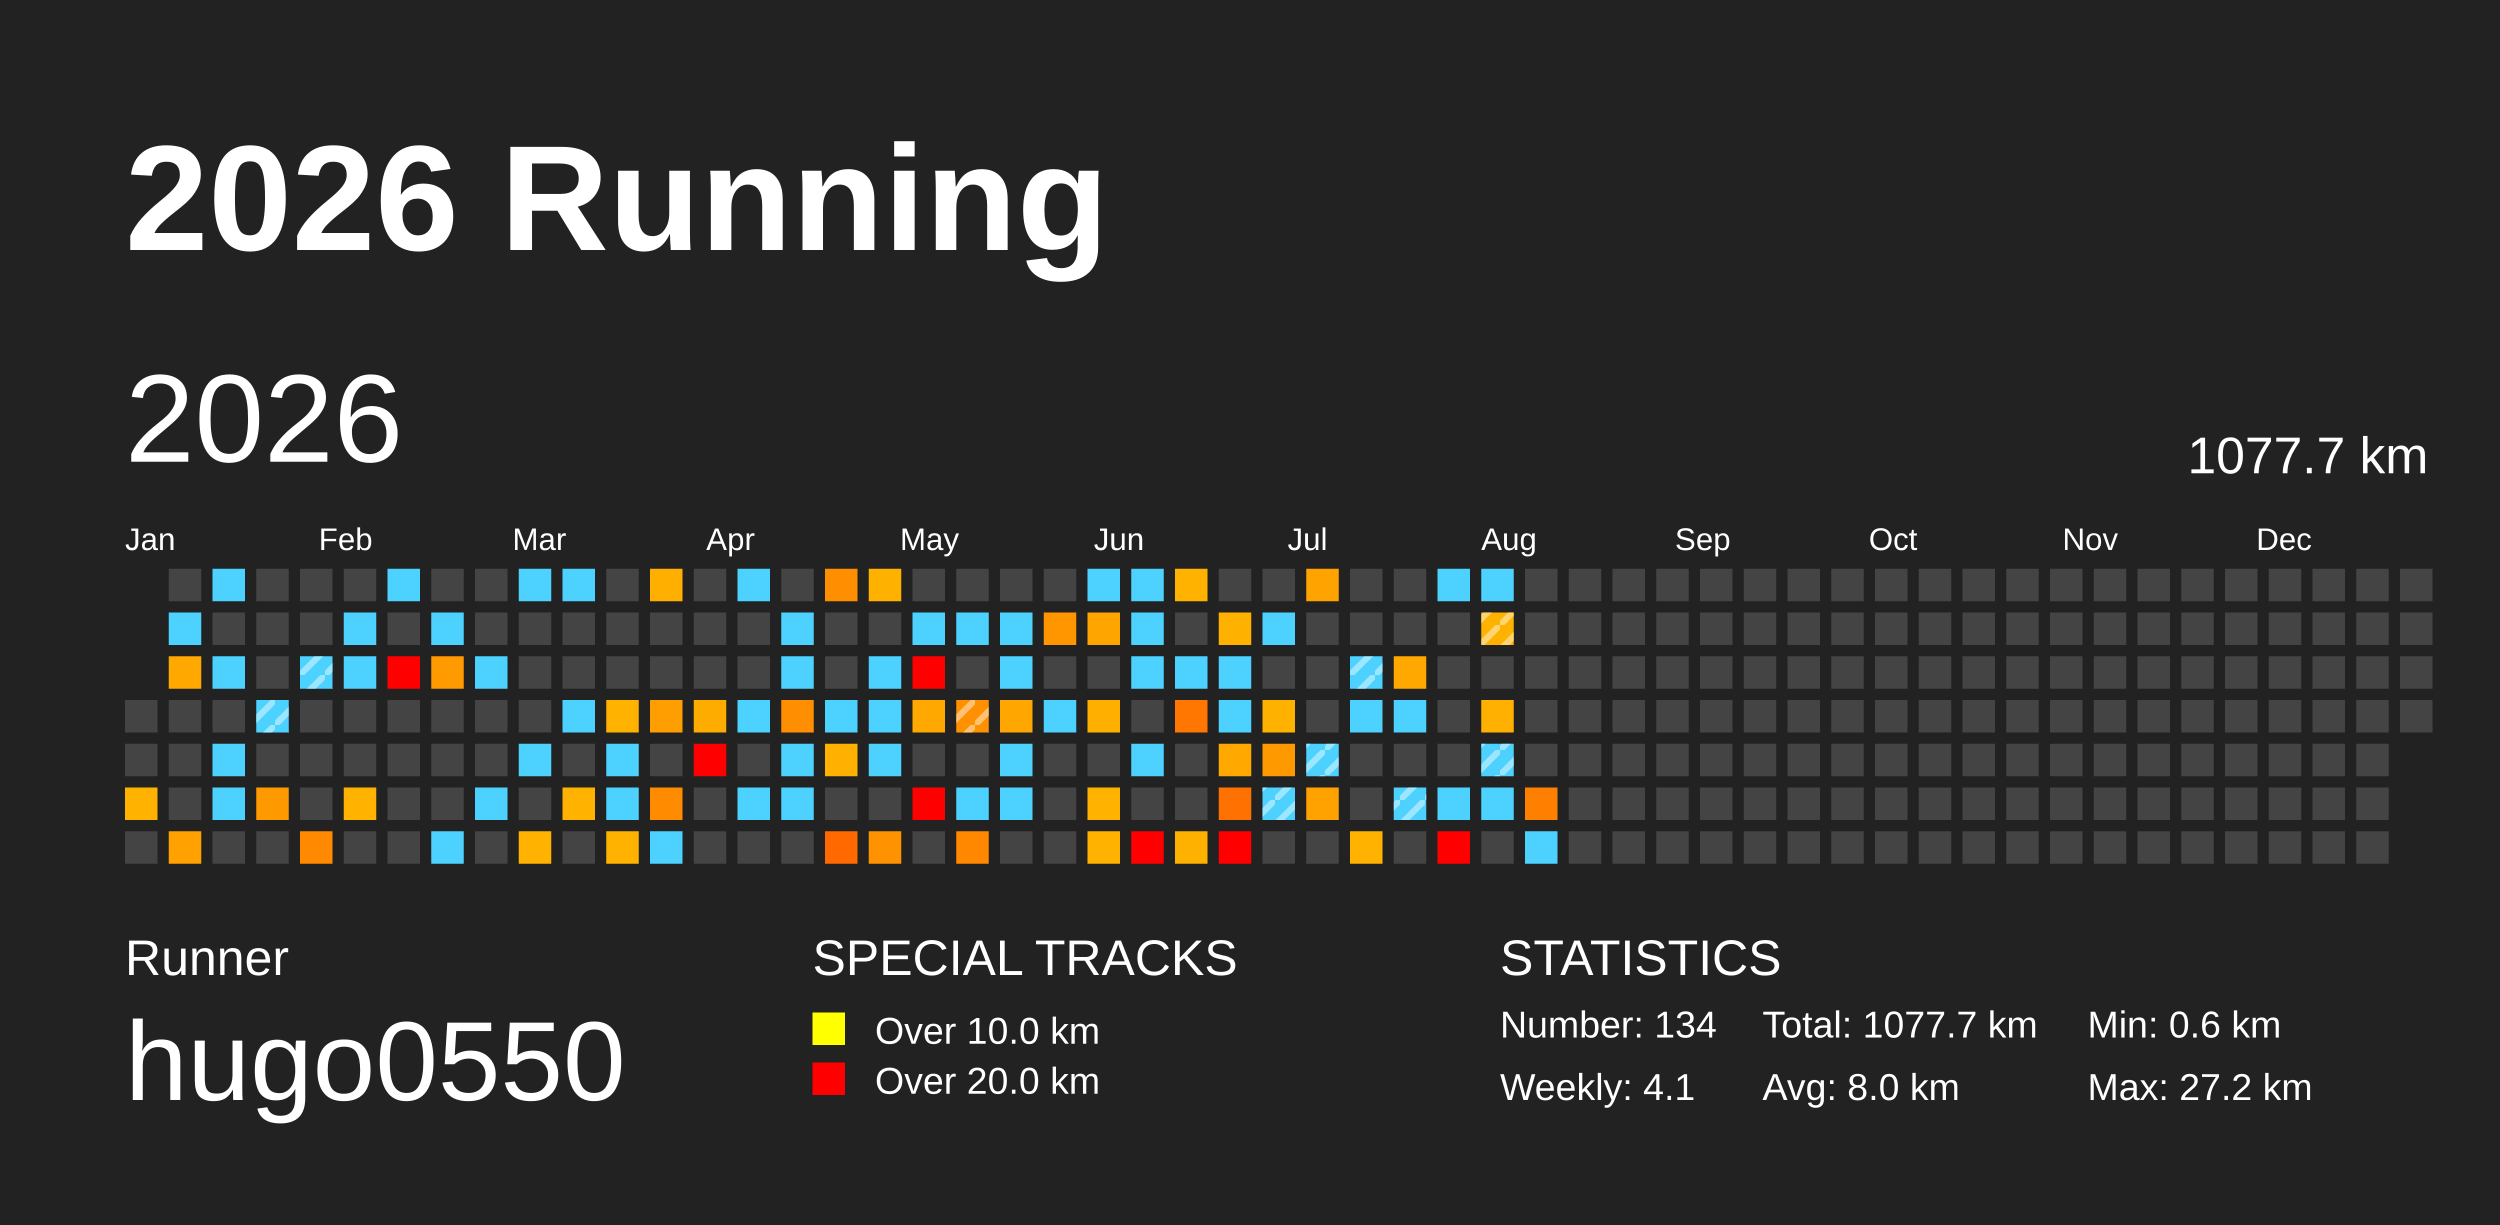
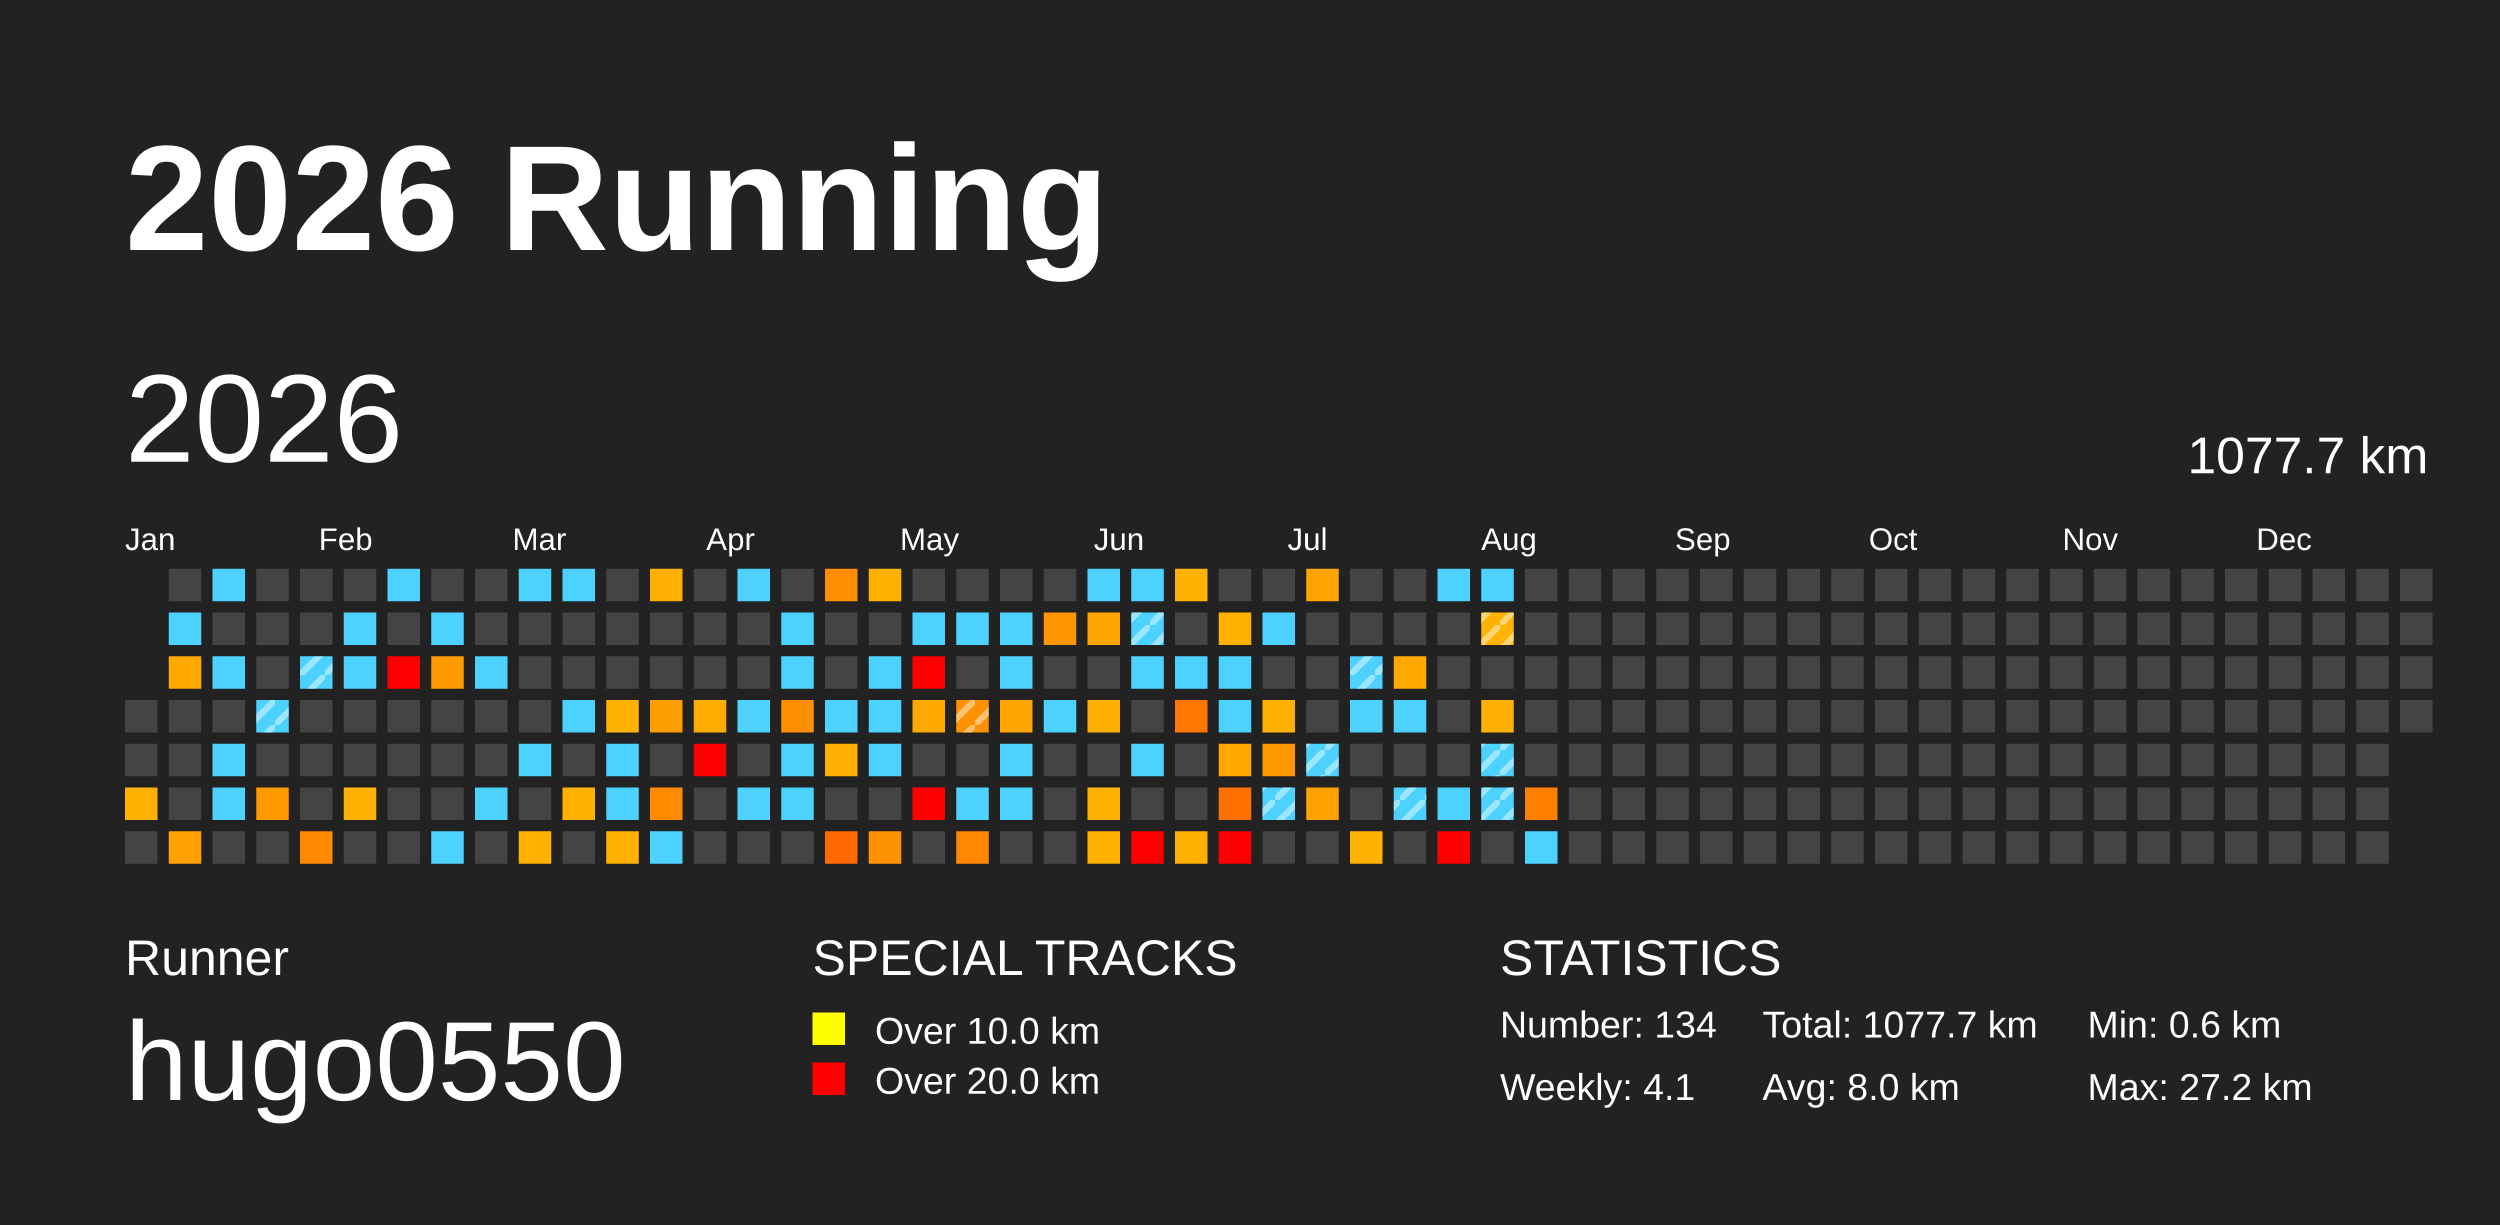
<svg xmlns="http://www.w3.org/2000/svg" baseProfile="full" height="98mm" version="1.1" viewBox="0,0,200,98" width="200mm">
  <defs>
    <pattern height="2" id="indoor-stripe" patternUnits="userSpaceOnUse" width="2">
      <line stroke="white" stroke-opacity="0.45" stroke-width="0.5" x1="0" x2="2" y1="2" y2="0" />
    </pattern>
  </defs>
  <rect fill="#222222" height="98" width="200" x="0" y="0" />
  <text fill="#FFFFFF" style="font-size:12px; font-family:Arial; font-weight:bold;" x="10" y="20">2026 Running</text>
  <text fill="#FFFFFF" style="font-size:4px; font-family:Arial" x="10" y="78">Runner</text>
  <text fill="#FFFFFF" style="font-size:9px; font-family:Arial" x="10" y="88">hugo0550</text>
  <text fill="#FFFFFF" style="font-size:4px; font-family:Arial" x="65" y="78">SPECIAL TRACKS</text>
  <rect fill="yellow" height="2.6" width="2.6" x="65" y="81" />
  <text fill="#FFFFFF" style="font-size:3px; font-family:Arial" x="70" y="83.5">Over 10.0 km</text>
  <rect fill="red" height="2.6" width="2.6" x="65" y="85" />
  <text fill="#FFFFFF" style="font-size:3px; font-family:Arial" x="70" y="87.5">Over 20.0 km</text>
  <text fill="#FFFFFF" style="font-size:4px; font-family:Arial" x="120" y="78">STATISTICS</text>
  <text fill="#FFFFFF" style="font-size:3px; font-family:Arial" x="120" y="83">Number: 134</text>
  <text fill="#FFFFFF" style="font-size:3px; font-family:Arial" x="120" y="88">Weekly: 4.1</text>
  <text fill="#FFFFFF" style="font-size:3px; font-family:Arial" x="141" y="83">Total: 1077.7 km</text>
  <text fill="#FFFFFF" style="font-size:3px; font-family:Arial" x="141" y="88">Avg: 8.0 km</text>
  <text fill="#FFFFFF" style="font-size:3px; font-family:Arial" x="167" y="83">Min: 0.6 km</text>
  <text fill="#FFFFFF" style="font-size:3px; font-family:Arial" x="167" y="88">Max: 27.2 km</text>
  <text dominant-baseline="hanging" fill="#FFFFFF" style="font-size:10.0px; font-family:Arial;" x="10" y="30">2026</text>
  <text dominant-baseline="hanging" fill="#FFFFFF" style="font-size:4.125px; font-family:Arial;" x="175" y="35">1077.7 km</text>
  <text fill="#FFFFFF" style="font-size:2.5px; font-family:Arial" x="10.0" y="44">Jan</text>
  <text fill="#FFFFFF" style="font-size:2.5px; font-family:Arial" x="25.5" y="44">Feb</text>
  <text fill="#FFFFFF" style="font-size:2.5px; font-family:Arial" x="41.0" y="44">Mar</text>
  <text fill="#FFFFFF" style="font-size:2.5px; font-family:Arial" x="56.5" y="44">Apr</text>
  <text fill="#FFFFFF" style="font-size:2.5px; font-family:Arial" x="72.0" y="44">May</text>
  <text fill="#FFFFFF" style="font-size:2.5px; font-family:Arial" x="87.5" y="44">Jun</text>
  <text fill="#FFFFFF" style="font-size:2.5px; font-family:Arial" x="103.0" y="44">Jul</text>
  <text fill="#FFFFFF" style="font-size:2.5px; font-family:Arial" x="118.5" y="44">Aug</text>
  <text fill="#FFFFFF" style="font-size:2.5px; font-family:Arial" x="134.0" y="44">Sep</text>
  <text fill="#FFFFFF" style="font-size:2.5px; font-family:Arial" x="149.5" y="44">Oct</text>
  <text fill="#FFFFFF" style="font-size:2.5px; font-family:Arial" x="165.0" y="44">Nov</text>
  <text fill="#FFFFFF" style="font-size:2.5px; font-family:Arial" x="180.5" y="44">Dec</text>
  <rect fill="#444444" height="2.6" width="2.6" x="10.0" y="56.0" />
  <rect fill="#444444" height="2.6" width="2.6" x="10.0" y="59.5" />
  <rect fill="#ffb300" height="2.6" width="2.6" x="10.0" y="63.0" />
  <rect fill="#444444" height="2.6" width="2.6" x="10.0" y="66.5" />
  <rect fill="#444444" height="2.6" width="2.6" x="13.5" y="45.5" />
  <rect fill="#4dd2ff" height="2.6" width="2.6" x="13.5" y="49.0" />
  <rect fill="#ffa800" height="2.6" width="2.6" x="13.5" y="52.5" />
  <rect fill="#444444" height="2.6" width="2.6" x="13.5" y="56.0" />
  <rect fill="#444444" height="2.6" width="2.6" x="13.5" y="59.5" />
  <rect fill="#444444" height="2.6" width="2.6" x="13.5" y="63.0" />
  <rect fill="#ffa100" height="2.6" width="2.6" x="13.5" y="66.5" />
  <rect fill="#4dd2ff" height="2.6" width="2.6" x="17.0" y="45.5" />
  <rect fill="#444444" height="2.6" width="2.6" x="17.0" y="49.0" />
  <rect fill="#4dd2ff" height="2.6" width="2.6" x="17.0" y="52.5" />
  <rect fill="#444444" height="2.6" width="2.6" x="17.0" y="56.0" />
  <rect fill="#4dd2ff" height="2.6" width="2.6" x="17.0" y="59.5" />
  <rect fill="#4dd2ff" height="2.6" width="2.6" x="17.0" y="63.0" />
  <rect fill="#444444" height="2.6" width="2.6" x="17.0" y="66.5" />
  <rect fill="#444444" height="2.6" width="2.6" x="20.5" y="45.5" />
  <rect fill="#444444" height="2.6" width="2.6" x="20.5" y="49.0" />
  <rect fill="#444444" height="2.6" width="2.6" x="20.5" y="52.5" />
  <rect fill="#4dd2ff" height="2.6" width="2.6" x="20.5" y="56.0" />
  <rect fill="url(#indoor-stripe)" height="2.6" style="pointer-events: none;" width="2.6" x="20.5" y="56.0" />
  <rect fill="#444444" height="2.6" width="2.6" x="20.5" y="59.5" />
  <rect fill="#ff9900" height="2.6" width="2.6" x="20.5" y="63.0" />
  <rect fill="#444444" height="2.6" width="2.6" x="20.5" y="66.5" />
  <rect fill="#444444" height="2.6" width="2.6" x="24.0" y="45.5" />
  <rect fill="#444444" height="2.6" width="2.6" x="24.0" y="49.0" />
  <rect fill="#4dd2ff" height="2.6" width="2.6" x="24.0" y="52.5" />
  <rect fill="url(#indoor-stripe)" height="2.6" style="pointer-events: none;" width="2.6" x="24.0" y="52.5" />
  <rect fill="#444444" height="2.6" width="2.6" x="24.0" y="56.0" />
  <rect fill="#444444" height="2.6" width="2.6" x="24.0" y="59.5" />
  <rect fill="#444444" height="2.6" width="2.6" x="24.0" y="63.0" />
  <rect fill="#ff8900" height="2.6" width="2.6" x="24.0" y="66.5" />
  <rect fill="#444444" height="2.6" width="2.6" x="27.5" y="45.5" />
  <rect fill="#4dd2ff" height="2.6" width="2.6" x="27.5" y="49.0" />
  <rect fill="#4dd2ff" height="2.6" width="2.6" x="27.5" y="52.5" />
  <rect fill="#444444" height="2.6" width="2.6" x="27.5" y="56.0" />
  <rect fill="#444444" height="2.6" width="2.6" x="27.5" y="59.5" />
  <rect fill="#ffb300" height="2.6" width="2.6" x="27.5" y="63.0" />
  <rect fill="#444444" height="2.6" width="2.6" x="27.5" y="66.5" />
  <rect fill="#4dd2ff" height="2.6" width="2.6" x="31.0" y="45.5" />
  <rect fill="#444444" height="2.6" width="2.6" x="31.0" y="49.0" />
  <rect fill="red" height="2.6" width="2.6" x="31.0" y="52.5" />
  <rect fill="#444444" height="2.6" width="2.6" x="31.0" y="56.0" />
  <rect fill="#444444" height="2.6" width="2.6" x="31.0" y="59.5" />
  <rect fill="#444444" height="2.6" width="2.6" x="31.0" y="63.0" />
  <rect fill="#444444" height="2.6" width="2.6" x="31.0" y="66.5" />
  <rect fill="#444444" height="2.6" width="2.6" x="34.5" y="45.5" />
  <rect fill="#4dd2ff" height="2.6" width="2.6" x="34.5" y="49.0" />
  <rect fill="#ff9a00" height="2.6" width="2.6" x="34.5" y="52.5" />
  <rect fill="#444444" height="2.6" width="2.6" x="34.5" y="56.0" />
  <rect fill="#444444" height="2.6" width="2.6" x="34.5" y="59.5" />
  <rect fill="#444444" height="2.6" width="2.6" x="34.5" y="63.0" />
  <rect fill="#4dd2ff" height="2.6" width="2.6" x="34.5" y="66.5" />
  <rect fill="#444444" height="2.6" width="2.6" x="38.0" y="45.5" />
  <rect fill="#444444" height="2.6" width="2.6" x="38.0" y="49.0" />
  <rect fill="#4dd2ff" height="2.6" width="2.6" x="38.0" y="52.5" />
  <rect fill="#444444" height="2.6" width="2.6" x="38.0" y="56.0" />
  <rect fill="#444444" height="2.6" width="2.6" x="38.0" y="59.5" />
  <rect fill="#4dd2ff" height="2.6" width="2.6" x="38.0" y="63.0" />
  <rect fill="#444444" height="2.6" width="2.6" x="38.0" y="66.5" />
  <rect fill="#4dd2ff" height="2.6" width="2.6" x="41.5" y="45.5" />
  <rect fill="#444444" height="2.6" width="2.6" x="41.5" y="49.0" />
  <rect fill="#444444" height="2.6" width="2.6" x="41.5" y="52.5" />
  <rect fill="#444444" height="2.6" width="2.6" x="41.5" y="56.0" />
  <rect fill="#4dd2ff" height="2.6" width="2.6" x="41.5" y="59.5" />
  <rect fill="#444444" height="2.6" width="2.6" x="41.5" y="63.0" />
  <rect fill="#ffb300" height="2.6" width="2.6" x="41.5" y="66.5" />
  <rect fill="#4dd2ff" height="2.6" width="2.6" x="45.0" y="45.5" />
  <rect fill="#444444" height="2.6" width="2.6" x="45.0" y="49.0" />
  <rect fill="#444444" height="2.6" width="2.6" x="45.0" y="52.5" />
  <rect fill="#4dd2ff" height="2.6" width="2.6" x="45.0" y="56.0" />
  <rect fill="#444444" height="2.6" width="2.6" x="45.0" y="59.5" />
  <rect fill="#ffb200" height="2.6" width="2.6" x="45.0" y="63.0" />
  <rect fill="#444444" height="2.6" width="2.6" x="45.0" y="66.5" />
  <rect fill="#444444" height="2.6" width="2.6" x="48.5" y="45.5" />
  <rect fill="#444444" height="2.6" width="2.6" x="48.5" y="49.0" />
  <rect fill="#444444" height="2.6" width="2.6" x="48.5" y="52.5" />
  <rect fill="#ffb200" height="2.6" width="2.6" x="48.5" y="56.0" />
  <rect fill="#4dd2ff" height="2.6" width="2.6" x="48.5" y="59.5" />
  <rect fill="#4dd2ff" height="2.6" width="2.6" x="48.5" y="63.0" />
  <rect fill="#ffb300" height="2.6" width="2.6" x="48.5" y="66.5" />
  <rect fill="#ffaf00" height="2.6" width="2.6" x="52.0" y="45.5" />
  <rect fill="#444444" height="2.6" width="2.6" x="52.0" y="49.0" />
  <rect fill="#444444" height="2.6" width="2.6" x="52.0" y="52.5" />
  <rect fill="#ff9e00" height="2.6" width="2.6" x="52.0" y="56.0" />
  <rect fill="#444444" height="2.6" width="2.6" x="52.0" y="59.5" />
  <rect fill="#ff8c00" height="2.6" width="2.6" x="52.0" y="63.0" />
  <rect fill="#4dd2ff" height="2.6" width="2.6" x="52.0" y="66.5" />
  <rect fill="#444444" height="2.6" width="2.6" x="55.5" y="45.5" />
  <rect fill="#444444" height="2.6" width="2.6" x="55.5" y="49.0" />
  <rect fill="#444444" height="2.6" width="2.6" x="55.5" y="52.5" />
  <rect fill="#ffac00" height="2.6" width="2.6" x="55.5" y="56.0" />
  <rect fill="red" height="2.6" width="2.6" x="55.5" y="59.5" />
  <rect fill="#444444" height="2.6" width="2.6" x="55.5" y="63.0" />
  <rect fill="#444444" height="2.6" width="2.6" x="55.5" y="66.5" />
  <rect fill="#4dd2ff" height="2.6" width="2.6" x="59.0" y="45.5" />
  <rect fill="#444444" height="2.6" width="2.6" x="59.0" y="49.0" />
  <rect fill="#444444" height="2.6" width="2.6" x="59.0" y="52.5" />
  <rect fill="#4dd2ff" height="2.6" width="2.6" x="59.0" y="56.0" />
  <rect fill="#444444" height="2.6" width="2.6" x="59.0" y="59.5" />
  <rect fill="#4dd2ff" height="2.6" width="2.6" x="59.0" y="63.0" />
  <rect fill="#444444" height="2.6" width="2.6" x="59.0" y="66.5" />
  <rect fill="#444444" height="2.6" width="2.6" x="62.5" y="45.5" />
  <rect fill="#4dd2ff" height="2.6" width="2.6" x="62.5" y="49.0" />
  <rect fill="#4dd2ff" height="2.6" width="2.6" x="62.5" y="52.5" />
  <rect fill="#ff8e00" height="2.6" width="2.6" x="62.5" y="56.0" />
  <rect fill="#4dd2ff" height="2.6" width="2.6" x="62.5" y="59.5" />
  <rect fill="#4dd2ff" height="2.6" width="2.6" x="62.5" y="63.0" />
  <rect fill="#444444" height="2.6" width="2.6" x="62.5" y="66.5" />
  <rect fill="#ff8f00" height="2.6" width="2.6" x="66.0" y="45.5" />
  <rect fill="#444444" height="2.6" width="2.6" x="66.0" y="49.0" />
  <rect fill="#444444" height="2.6" width="2.6" x="66.0" y="52.5" />
  <rect fill="#4dd2ff" height="2.6" width="2.6" x="66.0" y="56.0" />
  <rect fill="#ffb000" height="2.6" width="2.6" x="66.0" y="59.5" />
  <rect fill="#444444" height="2.6" width="2.6" x="66.0" y="63.0" />
  <rect fill="#ff6900" height="2.6" width="2.6" x="66.0" y="66.5" />
  <rect fill="#ffb100" height="2.6" width="2.6" x="69.5" y="45.5" />
  <rect fill="#444444" height="2.6" width="2.6" x="69.5" y="49.0" />
  <rect fill="#4dd2ff" height="2.6" width="2.6" x="69.5" y="52.5" />
  <rect fill="#4dd2ff" height="2.6" width="2.6" x="69.5" y="56.0" />
  <rect fill="#4dd2ff" height="2.6" width="2.6" x="69.5" y="59.5" />
  <rect fill="#444444" height="2.6" width="2.6" x="69.5" y="63.0" />
  <rect fill="#ff9200" height="2.6" width="2.6" x="69.5" y="66.5" />
  <rect fill="#444444" height="2.6" width="2.6" x="73.0" y="45.5" />
  <rect fill="#4dd2ff" height="2.6" width="2.6" x="73.0" y="49.0" />
  <rect fill="red" height="2.6" width="2.6" x="73.0" y="52.5" />
  <rect fill="#ffa900" height="2.6" width="2.6" x="73.0" y="56.0" />
  <rect fill="#444444" height="2.6" width="2.6" x="73.0" y="59.5" />
  <rect fill="red" height="2.6" width="2.6" x="73.0" y="63.0" />
  <rect fill="#444444" height="2.6" width="2.6" x="73.0" y="66.5" />
  <rect fill="#444444" height="2.6" width="2.6" x="76.5" y="45.5" />
  <rect fill="#4dd2ff" height="2.6" width="2.6" x="76.5" y="49.0" />
  <rect fill="#444444" height="2.6" width="2.6" x="76.5" y="52.5" />
  <rect fill="#ff9000" height="2.6" width="2.6" x="76.5" y="56.0" />
  <rect fill="url(#indoor-stripe)" height="2.6" style="pointer-events: none;" width="2.6" x="76.5" y="56.0" />
  <rect fill="#444444" height="2.6" width="2.6" x="76.5" y="59.5" />
  <rect fill="#4dd2ff" height="2.6" width="2.6" x="76.5" y="63.0" />
  <rect fill="#ff8800" height="2.6" width="2.6" x="76.5" y="66.5" />
  <rect fill="#444444" height="2.6" width="2.6" x="80.0" y="45.5" />
  <rect fill="#4dd2ff" height="2.6" width="2.6" x="80.0" y="49.0" />
  <rect fill="#4dd2ff" height="2.6" width="2.6" x="80.0" y="52.5" />
  <rect fill="#ffa600" height="2.6" width="2.6" x="80.0" y="56.0" />
  <rect fill="#4dd2ff" height="2.6" width="2.6" x="80.0" y="59.5" />
  <rect fill="#4dd2ff" height="2.6" width="2.6" x="80.0" y="63.0" />
  <rect fill="#444444" height="2.6" width="2.6" x="80.0" y="66.5" />
  <rect fill="#444444" height="2.6" width="2.6" x="83.5" y="45.5" />
  <rect fill="#ff9600" height="2.6" width="2.6" x="83.5" y="49.0" />
  <rect fill="#444444" height="2.6" width="2.6" x="83.5" y="52.5" />
  <rect fill="#4dd2ff" height="2.6" width="2.6" x="83.5" y="56.0" />
  <rect fill="#444444" height="2.6" width="2.6" x="83.5" y="59.5" />
  <rect fill="#444444" height="2.6" width="2.6" x="83.5" y="63.0" />
  <rect fill="#444444" height="2.6" width="2.6" x="83.5" y="66.5" />
  <rect fill="#4dd2ff" height="2.6" width="2.6" x="87.0" y="45.5" />
  <rect fill="#ffa500" height="2.6" width="2.6" x="87.0" y="49.0" />
  <rect fill="#444444" height="2.6" width="2.6" x="87.0" y="52.5" />
  <rect fill="#ffaf00" height="2.6" width="2.6" x="87.0" y="56.0" />
  <rect fill="#444444" height="2.6" width="2.6" x="87.0" y="59.5" />
  <rect fill="#ffb200" height="2.6" width="2.6" x="87.0" y="63.0" />
  <rect fill="#ffb200" height="2.6" width="2.6" x="87.0" y="66.5" />
  <rect fill="#4dd2ff" height="2.6" width="2.6" x="90.5" y="45.5" />
  <rect fill="#4dd2ff" height="2.6" width="2.6" x="90.5" y="49.0" />
+   <rect fill="url(#indoor-stripe)" height="2.6" style="pointer-events: none;" width="2.6" x="90.5" y="49.0" />
  <rect fill="#4dd2ff" height="2.6" width="2.6" x="90.5" y="52.5" />
  <rect fill="#444444" height="2.6" width="2.6" x="90.5" y="56.0" />
  <rect fill="#4dd2ff" height="2.6" width="2.6" x="90.5" y="59.5" />
  <rect fill="#444444" height="2.6" width="2.6" x="90.5" y="63.0" />
  <rect fill="red" height="2.6" width="2.6" x="90.5" y="66.5" />
  <rect fill="#ffb200" height="2.6" width="2.6" x="94.0" y="45.5" />
  <rect fill="#444444" height="2.6" width="2.6" x="94.0" y="49.0" />
  <rect fill="#4dd2ff" height="2.6" width="2.6" x="94.0" y="52.5" />
  <rect fill="#ff7600" height="2.6" width="2.6" x="94.0" y="56.0" />
  <rect fill="#444444" height="2.6" width="2.6" x="94.0" y="59.5" />
  <rect fill="#444444" height="2.6" width="2.6" x="94.0" y="63.0" />
  <rect fill="#ffb100" height="2.6" width="2.6" x="94.0" y="66.5" />
  <rect fill="#444444" height="2.6" width="2.6" x="97.5" y="45.5" />
  <rect fill="#ffb100" height="2.6" width="2.6" x="97.5" y="49.0" />
  <rect fill="#4dd2ff" height="2.6" width="2.6" x="97.5" y="52.5" />
  <rect fill="#4dd2ff" height="2.6" width="2.6" x="97.5" y="56.0" />
  <rect fill="#ffa900" height="2.6" width="2.6" x="97.5" y="59.5" />
  <rect fill="#ff7100" height="2.6" width="2.6" x="97.5" y="63.0" />
  <rect fill="red" height="2.6" width="2.6" x="97.5" y="66.5" />
  <rect fill="#444444" height="2.6" width="2.6" x="101.0" y="45.5" />
  <rect fill="#4dd2ff" height="2.6" width="2.6" x="101.0" y="49.0" />
  <rect fill="#444444" height="2.6" width="2.6" x="101.0" y="52.5" />
  <rect fill="#ffb100" height="2.6" width="2.6" x="101.0" y="56.0" />
  <rect fill="#ff9900" height="2.6" width="2.6" x="101.0" y="59.5" />
  <rect fill="#4dd2ff" height="2.6" width="2.6" x="101.0" y="63.0" />
  <rect fill="url(#indoor-stripe)" height="2.6" style="pointer-events: none;" width="2.6" x="101.0" y="63.0" />
  <rect fill="#444444" height="2.6" width="2.6" x="101.0" y="66.5" />
  <rect fill="#ffa300" height="2.6" width="2.6" x="104.5" y="45.5" />
  <rect fill="#444444" height="2.6" width="2.6" x="104.5" y="49.0" />
  <rect fill="#444444" height="2.6" width="2.6" x="104.5" y="52.5" />
  <rect fill="#444444" height="2.6" width="2.6" x="104.5" y="56.0" />
  <rect fill="#4dd2ff" height="2.6" width="2.6" x="104.5" y="59.5" />
  <rect fill="url(#indoor-stripe)" height="2.6" style="pointer-events: none;" width="2.6" x="104.5" y="59.5" />
  <rect fill="#ffa200" height="2.6" width="2.6" x="104.5" y="63.0" />
  <rect fill="#444444" height="2.6" width="2.6" x="104.5" y="66.5" />
  <rect fill="#444444" height="2.6" width="2.6" x="108.0" y="45.5" />
  <rect fill="#444444" height="2.6" width="2.6" x="108.0" y="49.0" />
  <rect fill="#4dd2ff" height="2.6" width="2.6" x="108.0" y="52.5" />
  <rect fill="url(#indoor-stripe)" height="2.6" style="pointer-events: none;" width="2.6" x="108.0" y="52.5" />
  <rect fill="#4dd2ff" height="2.6" width="2.6" x="108.0" y="56.0" />
  <rect fill="#444444" height="2.6" width="2.6" x="108.0" y="59.5" />
  <rect fill="#444444" height="2.6" width="2.6" x="108.0" y="63.0" />
  <rect fill="#ffb300" height="2.6" width="2.6" x="108.0" y="66.5" />
  <rect fill="#444444" height="2.6" width="2.6" x="111.5" y="45.5" />
  <rect fill="#444444" height="2.6" width="2.6" x="111.5" y="49.0" />
  <rect fill="#ffa900" height="2.6" width="2.6" x="111.5" y="52.5" />
  <rect fill="#4dd2ff" height="2.6" width="2.6" x="111.5" y="56.0" />
  <rect fill="#444444" height="2.6" width="2.6" x="111.5" y="59.5" />
  <rect fill="#4dd2ff" height="2.6" width="2.6" x="111.5" y="63.0" />
  <rect fill="url(#indoor-stripe)" height="2.6" style="pointer-events: none;" width="2.6" x="111.5" y="63.0" />
  <rect fill="#444444" height="2.6" width="2.6" x="111.5" y="66.5" />
  <rect fill="#4dd2ff" height="2.6" width="2.6" x="115.0" y="45.5" />
  <rect fill="#444444" height="2.6" width="2.6" x="115.0" y="49.0" />
  <rect fill="#444444" height="2.6" width="2.6" x="115.0" y="52.5" />
  <rect fill="#444444" height="2.6" width="2.6" x="115.0" y="56.0" />
  <rect fill="#444444" height="2.6" width="2.6" x="115.0" y="59.5" />
  <rect fill="#4dd2ff" height="2.6" width="2.6" x="115.0" y="63.0" />
  <rect fill="red" height="2.6" width="2.6" x="115.0" y="66.5" />
  <rect fill="#4dd2ff" height="2.6" width="2.6" x="118.5" y="45.5" />
  <rect fill="#ffb300" height="2.6" width="2.6" x="118.5" y="49.0" />
  <rect fill="url(#indoor-stripe)" height="2.6" style="pointer-events: none;" width="2.6" x="118.5" y="49.0" />
  <rect fill="#444444" height="2.6" width="2.6" x="118.5" y="52.5" />
  <rect fill="#ffb000" height="2.6" width="2.6" x="118.5" y="56.0" />
  <rect fill="#4dd2ff" height="2.6" width="2.6" x="118.5" y="59.5" />
  <rect fill="url(#indoor-stripe)" height="2.6" style="pointer-events: none;" width="2.6" x="118.5" y="59.5" />
  <rect fill="#4dd2ff" height="2.6" width="2.6" x="118.5" y="63.0" />
+   <rect fill="url(#indoor-stripe)" height="2.6" style="pointer-events: none;" width="2.6" x="118.5" y="63.0" />
  <rect fill="#444444" height="2.6" width="2.6" x="118.5" y="66.5" />
  <rect fill="#444444" height="2.6" width="2.6" x="122.0" y="45.5" />
  <rect fill="#444444" height="2.6" width="2.6" x="122.0" y="49.0" />
  <rect fill="#444444" height="2.6" width="2.6" x="122.0" y="52.5" />
  <rect fill="#444444" height="2.6" width="2.6" x="122.0" y="56.0" />
  <rect fill="#444444" height="2.6" width="2.6" x="122.0" y="59.5" />
  <rect fill="#ff8000" height="2.6" width="2.6" x="122.0" y="63.0" />
  <rect fill="#4dd2ff" height="2.6" width="2.6" x="122.0" y="66.5" />
  <rect fill="#444444" height="2.6" width="2.6" x="125.5" y="45.5" />
  <rect fill="#444444" height="2.6" width="2.6" x="125.5" y="49.0" />
  <rect fill="#444444" height="2.6" width="2.6" x="125.5" y="52.5" />
  <rect fill="#444444" height="2.6" width="2.6" x="125.5" y="56.0" />
  <rect fill="#444444" height="2.6" width="2.6" x="125.5" y="59.5" />
  <rect fill="#444444" height="2.6" width="2.6" x="125.5" y="63.0" />
  <rect fill="#444444" height="2.6" width="2.6" x="125.5" y="66.5" />
  <rect fill="#444444" height="2.6" width="2.6" x="129.0" y="45.5" />
  <rect fill="#444444" height="2.6" width="2.6" x="129.0" y="49.0" />
  <rect fill="#444444" height="2.6" width="2.6" x="129.0" y="52.5" />
  <rect fill="#444444" height="2.6" width="2.6" x="129.0" y="56.0" />
  <rect fill="#444444" height="2.6" width="2.6" x="129.0" y="59.5" />
  <rect fill="#444444" height="2.6" width="2.6" x="129.0" y="63.0" />
  <rect fill="#444444" height="2.6" width="2.6" x="129.0" y="66.5" />
  <rect fill="#444444" height="2.6" width="2.6" x="132.5" y="45.5" />
  <rect fill="#444444" height="2.6" width="2.6" x="132.5" y="49.0" />
  <rect fill="#444444" height="2.6" width="2.6" x="132.5" y="52.5" />
  <rect fill="#444444" height="2.6" width="2.6" x="132.5" y="56.0" />
  <rect fill="#444444" height="2.6" width="2.6" x="132.5" y="59.5" />
  <rect fill="#444444" height="2.6" width="2.6" x="132.5" y="63.0" />
  <rect fill="#444444" height="2.6" width="2.6" x="132.5" y="66.5" />
  <rect fill="#444444" height="2.6" width="2.6" x="136.0" y="45.5" />
  <rect fill="#444444" height="2.6" width="2.6" x="136.0" y="49.0" />
  <rect fill="#444444" height="2.6" width="2.6" x="136.0" y="52.5" />
  <rect fill="#444444" height="2.6" width="2.6" x="136.0" y="56.0" />
  <rect fill="#444444" height="2.6" width="2.6" x="136.0" y="59.5" />
  <rect fill="#444444" height="2.6" width="2.6" x="136.0" y="63.0" />
  <rect fill="#444444" height="2.6" width="2.6" x="136.0" y="66.5" />
  <rect fill="#444444" height="2.6" width="2.6" x="139.5" y="45.5" />
  <rect fill="#444444" height="2.6" width="2.6" x="139.5" y="49.0" />
  <rect fill="#444444" height="2.6" width="2.6" x="139.5" y="52.5" />
  <rect fill="#444444" height="2.6" width="2.6" x="139.5" y="56.0" />
  <rect fill="#444444" height="2.6" width="2.6" x="139.5" y="59.5" />
  <rect fill="#444444" height="2.6" width="2.6" x="139.5" y="63.0" />
  <rect fill="#444444" height="2.6" width="2.6" x="139.5" y="66.5" />
  <rect fill="#444444" height="2.6" width="2.6" x="143.0" y="45.5" />
  <rect fill="#444444" height="2.6" width="2.6" x="143.0" y="49.0" />
  <rect fill="#444444" height="2.6" width="2.6" x="143.0" y="52.5" />
  <rect fill="#444444" height="2.6" width="2.6" x="143.0" y="56.0" />
  <rect fill="#444444" height="2.6" width="2.6" x="143.0" y="59.5" />
  <rect fill="#444444" height="2.6" width="2.6" x="143.0" y="63.0" />
  <rect fill="#444444" height="2.6" width="2.6" x="143.0" y="66.5" />
  <rect fill="#444444" height="2.6" width="2.6" x="146.5" y="45.5" />
  <rect fill="#444444" height="2.6" width="2.6" x="146.5" y="49.0" />
  <rect fill="#444444" height="2.6" width="2.6" x="146.5" y="52.5" />
  <rect fill="#444444" height="2.6" width="2.6" x="146.5" y="56.0" />
  <rect fill="#444444" height="2.6" width="2.6" x="146.5" y="59.5" />
  <rect fill="#444444" height="2.6" width="2.6" x="146.5" y="63.0" />
  <rect fill="#444444" height="2.6" width="2.6" x="146.5" y="66.5" />
  <rect fill="#444444" height="2.6" width="2.6" x="150.0" y="45.5" />
  <rect fill="#444444" height="2.6" width="2.6" x="150.0" y="49.0" />
  <rect fill="#444444" height="2.6" width="2.6" x="150.0" y="52.5" />
  <rect fill="#444444" height="2.6" width="2.6" x="150.0" y="56.0" />
  <rect fill="#444444" height="2.6" width="2.6" x="150.0" y="59.5" />
  <rect fill="#444444" height="2.6" width="2.6" x="150.0" y="63.0" />
  <rect fill="#444444" height="2.6" width="2.6" x="150.0" y="66.5" />
  <rect fill="#444444" height="2.6" width="2.6" x="153.5" y="45.5" />
  <rect fill="#444444" height="2.6" width="2.6" x="153.5" y="49.0" />
  <rect fill="#444444" height="2.6" width="2.6" x="153.5" y="52.5" />
  <rect fill="#444444" height="2.6" width="2.6" x="153.5" y="56.0" />
  <rect fill="#444444" height="2.6" width="2.6" x="153.5" y="59.5" />
  <rect fill="#444444" height="2.6" width="2.6" x="153.5" y="63.0" />
  <rect fill="#444444" height="2.6" width="2.6" x="153.5" y="66.5" />
  <rect fill="#444444" height="2.6" width="2.6" x="157.0" y="45.5" />
  <rect fill="#444444" height="2.6" width="2.6" x="157.0" y="49.0" />
  <rect fill="#444444" height="2.6" width="2.6" x="157.0" y="52.5" />
  <rect fill="#444444" height="2.6" width="2.6" x="157.0" y="56.0" />
  <rect fill="#444444" height="2.6" width="2.6" x="157.0" y="59.5" />
  <rect fill="#444444" height="2.6" width="2.6" x="157.0" y="63.0" />
  <rect fill="#444444" height="2.6" width="2.6" x="157.0" y="66.5" />
  <rect fill="#444444" height="2.6" width="2.6" x="160.5" y="45.5" />
  <rect fill="#444444" height="2.6" width="2.6" x="160.5" y="49.0" />
  <rect fill="#444444" height="2.6" width="2.6" x="160.5" y="52.5" />
  <rect fill="#444444" height="2.6" width="2.6" x="160.5" y="56.0" />
  <rect fill="#444444" height="2.6" width="2.6" x="160.5" y="59.5" />
  <rect fill="#444444" height="2.6" width="2.6" x="160.5" y="63.0" />
  <rect fill="#444444" height="2.6" width="2.6" x="160.5" y="66.5" />
  <rect fill="#444444" height="2.6" width="2.6" x="164.0" y="45.5" />
  <rect fill="#444444" height="2.6" width="2.6" x="164.0" y="49.0" />
  <rect fill="#444444" height="2.6" width="2.6" x="164.0" y="52.5" />
  <rect fill="#444444" height="2.6" width="2.6" x="164.0" y="56.0" />
  <rect fill="#444444" height="2.6" width="2.6" x="164.0" y="59.5" />
  <rect fill="#444444" height="2.6" width="2.6" x="164.0" y="63.0" />
  <rect fill="#444444" height="2.6" width="2.6" x="164.0" y="66.5" />
  <rect fill="#444444" height="2.6" width="2.6" x="167.5" y="45.5" />
  <rect fill="#444444" height="2.6" width="2.6" x="167.5" y="49.0" />
  <rect fill="#444444" height="2.6" width="2.6" x="167.5" y="52.5" />
  <rect fill="#444444" height="2.6" width="2.6" x="167.5" y="56.0" />
  <rect fill="#444444" height="2.6" width="2.6" x="167.5" y="59.5" />
  <rect fill="#444444" height="2.6" width="2.6" x="167.5" y="63.0" />
  <rect fill="#444444" height="2.6" width="2.6" x="167.5" y="66.5" />
  <rect fill="#444444" height="2.6" width="2.6" x="171.0" y="45.5" />
  <rect fill="#444444" height="2.6" width="2.6" x="171.0" y="49.0" />
  <rect fill="#444444" height="2.6" width="2.6" x="171.0" y="52.5" />
  <rect fill="#444444" height="2.6" width="2.6" x="171.0" y="56.0" />
  <rect fill="#444444" height="2.6" width="2.6" x="171.0" y="59.5" />
  <rect fill="#444444" height="2.6" width="2.6" x="171.0" y="63.0" />
  <rect fill="#444444" height="2.6" width="2.6" x="171.0" y="66.5" />
  <rect fill="#444444" height="2.6" width="2.6" x="174.5" y="45.5" />
  <rect fill="#444444" height="2.6" width="2.6" x="174.5" y="49.0" />
  <rect fill="#444444" height="2.6" width="2.6" x="174.5" y="52.5" />
  <rect fill="#444444" height="2.6" width="2.6" x="174.5" y="56.0" />
  <rect fill="#444444" height="2.6" width="2.6" x="174.5" y="59.5" />
  <rect fill="#444444" height="2.6" width="2.6" x="174.5" y="63.0" />
  <rect fill="#444444" height="2.6" width="2.6" x="174.5" y="66.5" />
  <rect fill="#444444" height="2.6" width="2.6" x="178.0" y="45.5" />
  <rect fill="#444444" height="2.6" width="2.6" x="178.0" y="49.0" />
  <rect fill="#444444" height="2.6" width="2.6" x="178.0" y="52.5" />
  <rect fill="#444444" height="2.6" width="2.6" x="178.0" y="56.0" />
  <rect fill="#444444" height="2.6" width="2.6" x="178.0" y="59.5" />
  <rect fill="#444444" height="2.6" width="2.6" x="178.0" y="63.0" />
  <rect fill="#444444" height="2.6" width="2.6" x="178.0" y="66.5" />
  <rect fill="#444444" height="2.6" width="2.6" x="181.5" y="45.5" />
  <rect fill="#444444" height="2.6" width="2.6" x="181.5" y="49.0" />
  <rect fill="#444444" height="2.6" width="2.6" x="181.5" y="52.5" />
  <rect fill="#444444" height="2.6" width="2.6" x="181.5" y="56.0" />
  <rect fill="#444444" height="2.6" width="2.6" x="181.5" y="59.5" />
  <rect fill="#444444" height="2.6" width="2.6" x="181.5" y="63.0" />
  <rect fill="#444444" height="2.6" width="2.6" x="181.5" y="66.5" />
  <rect fill="#444444" height="2.6" width="2.6" x="185.0" y="45.5" />
  <rect fill="#444444" height="2.6" width="2.6" x="185.0" y="49.0" />
  <rect fill="#444444" height="2.6" width="2.6" x="185.0" y="52.5" />
  <rect fill="#444444" height="2.6" width="2.6" x="185.0" y="56.0" />
  <rect fill="#444444" height="2.6" width="2.6" x="185.0" y="59.5" />
  <rect fill="#444444" height="2.6" width="2.6" x="185.0" y="63.0" />
  <rect fill="#444444" height="2.6" width="2.6" x="185.0" y="66.5" />
  <rect fill="#444444" height="2.6" width="2.6" x="188.5" y="45.5" />
  <rect fill="#444444" height="2.6" width="2.6" x="188.5" y="49.0" />
  <rect fill="#444444" height="2.6" width="2.6" x="188.5" y="52.5" />
  <rect fill="#444444" height="2.6" width="2.6" x="188.5" y="56.0" />
  <rect fill="#444444" height="2.6" width="2.6" x="188.5" y="59.5" />
  <rect fill="#444444" height="2.6" width="2.6" x="188.5" y="63.0" />
  <rect fill="#444444" height="2.6" width="2.6" x="188.5" y="66.5" />
  <rect fill="#444444" height="2.6" width="2.6" x="192.0" y="45.5" />
  <rect fill="#444444" height="2.6" width="2.6" x="192.0" y="49.0" />
  <rect fill="#444444" height="2.6" width="2.6" x="192.0" y="52.5" />
  <rect fill="#444444" height="2.6" width="2.6" x="192.0" y="56.0" />
</svg>
